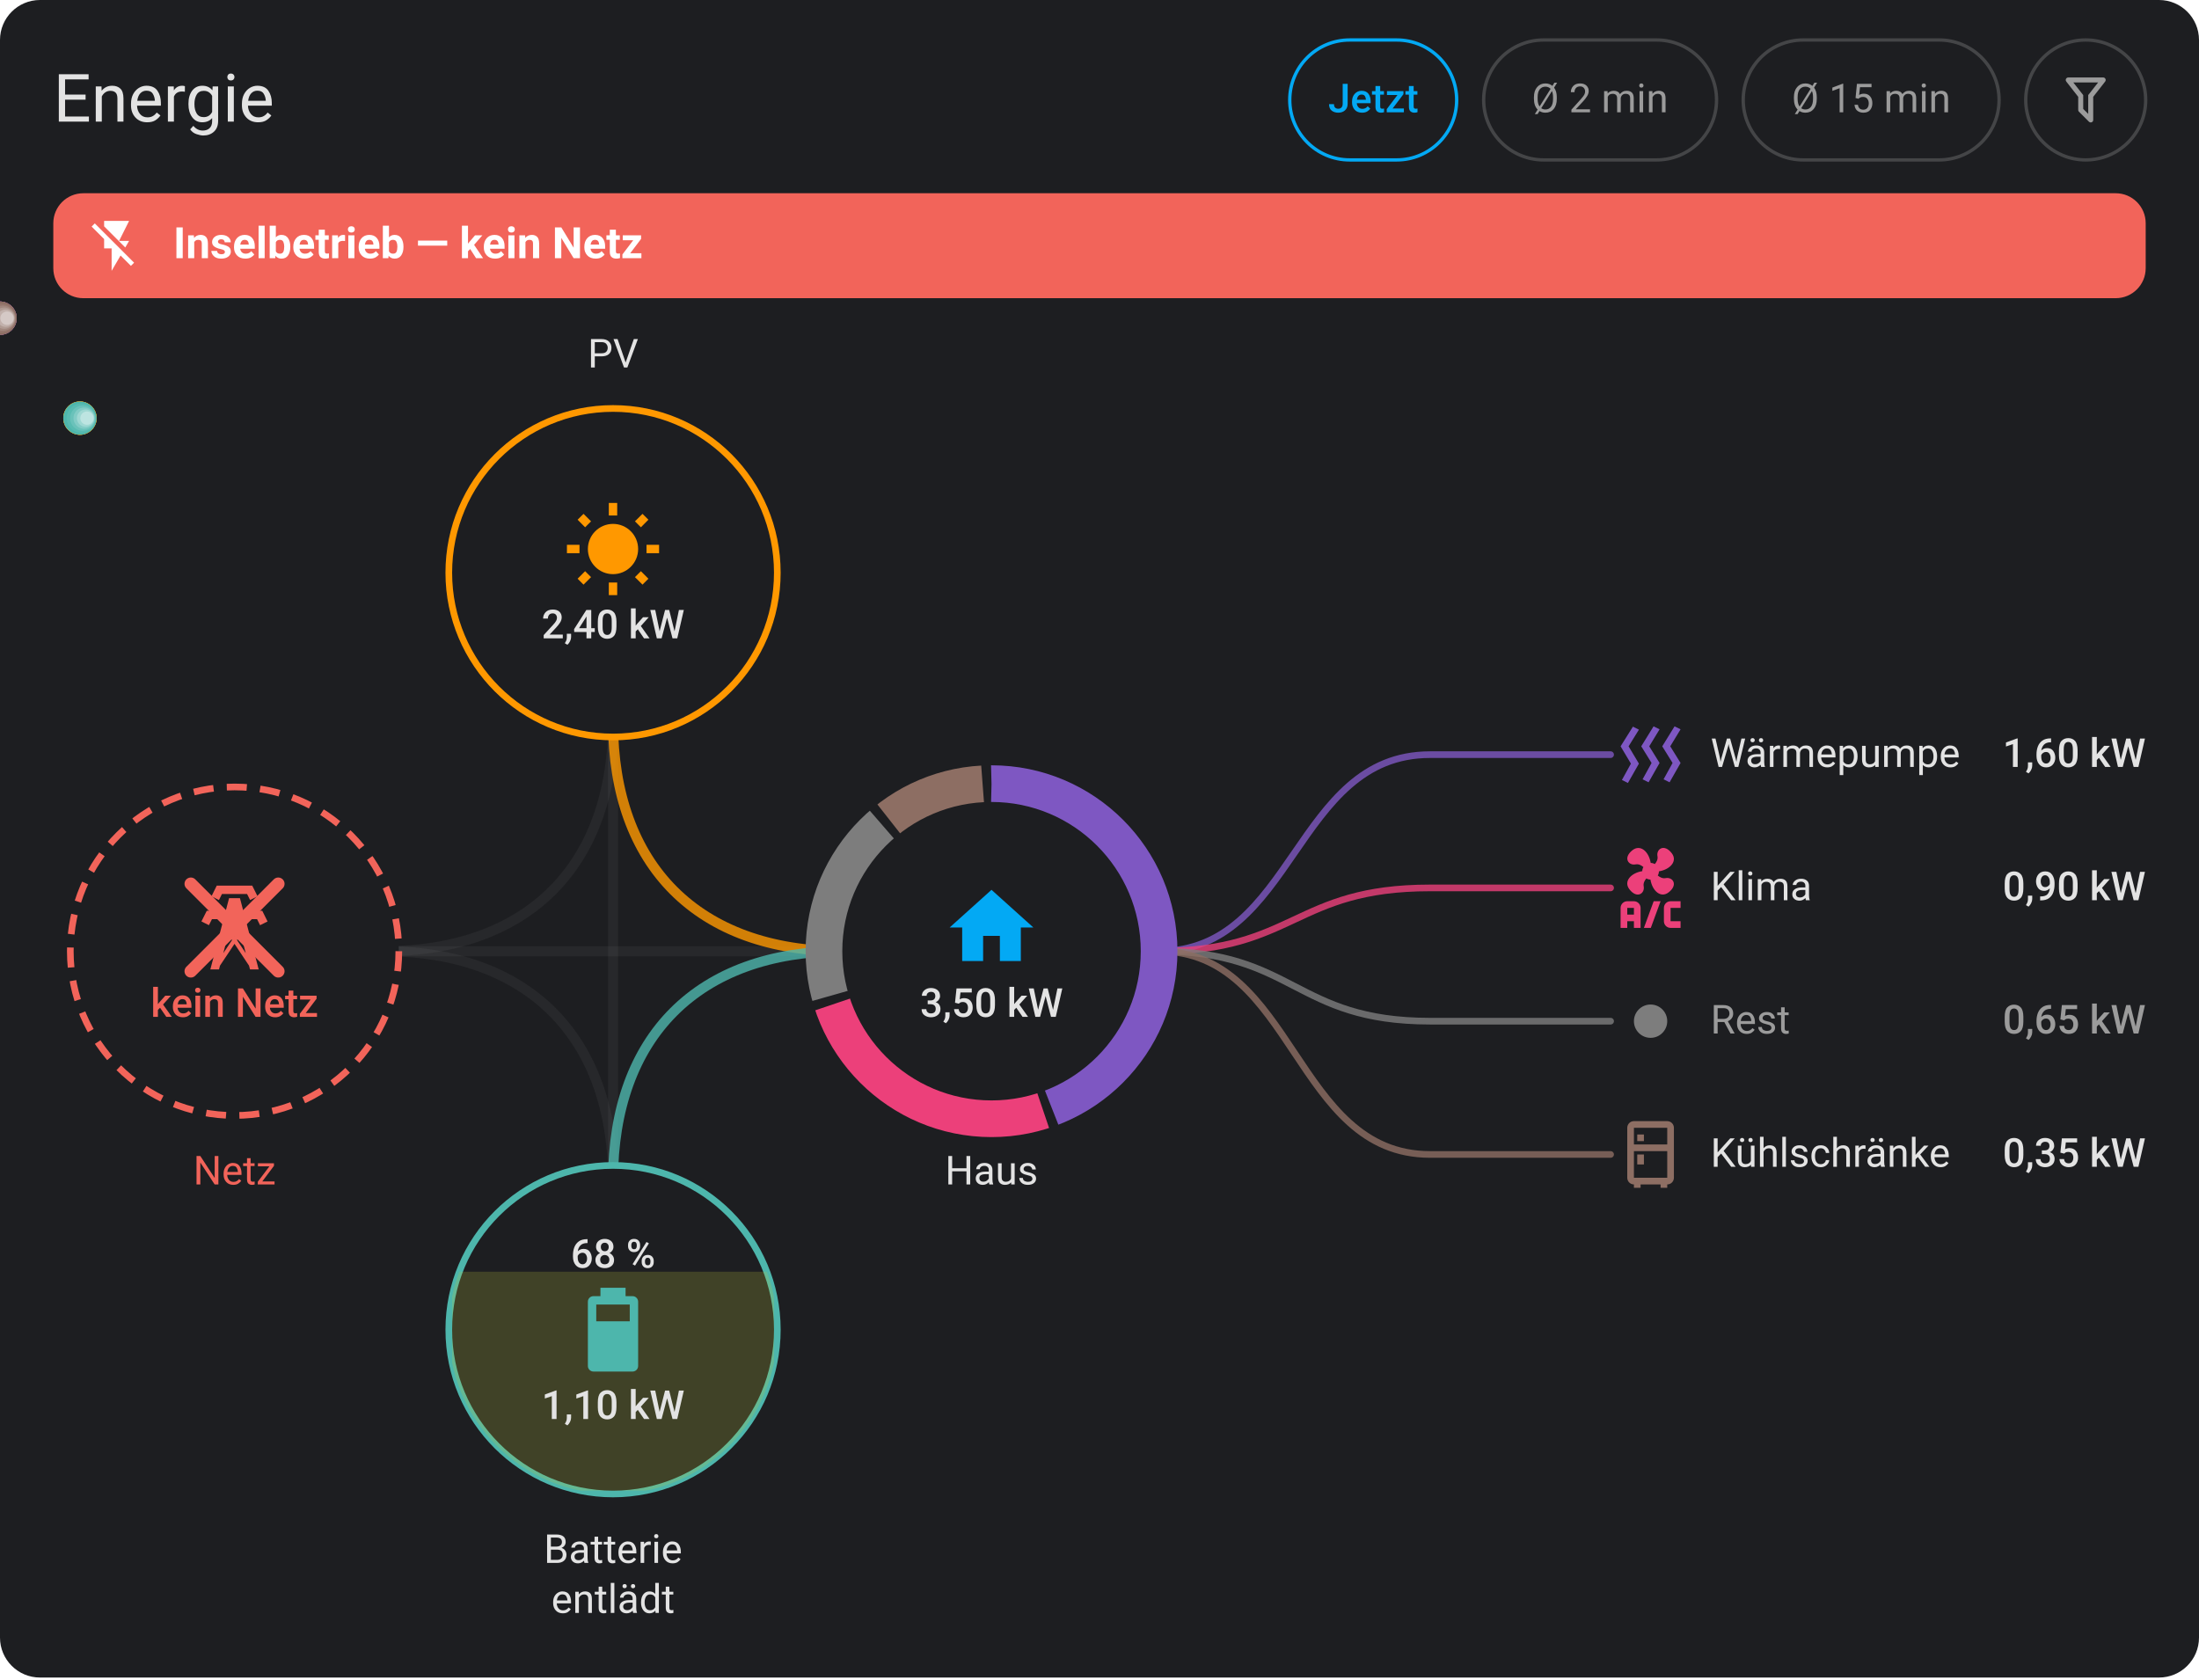
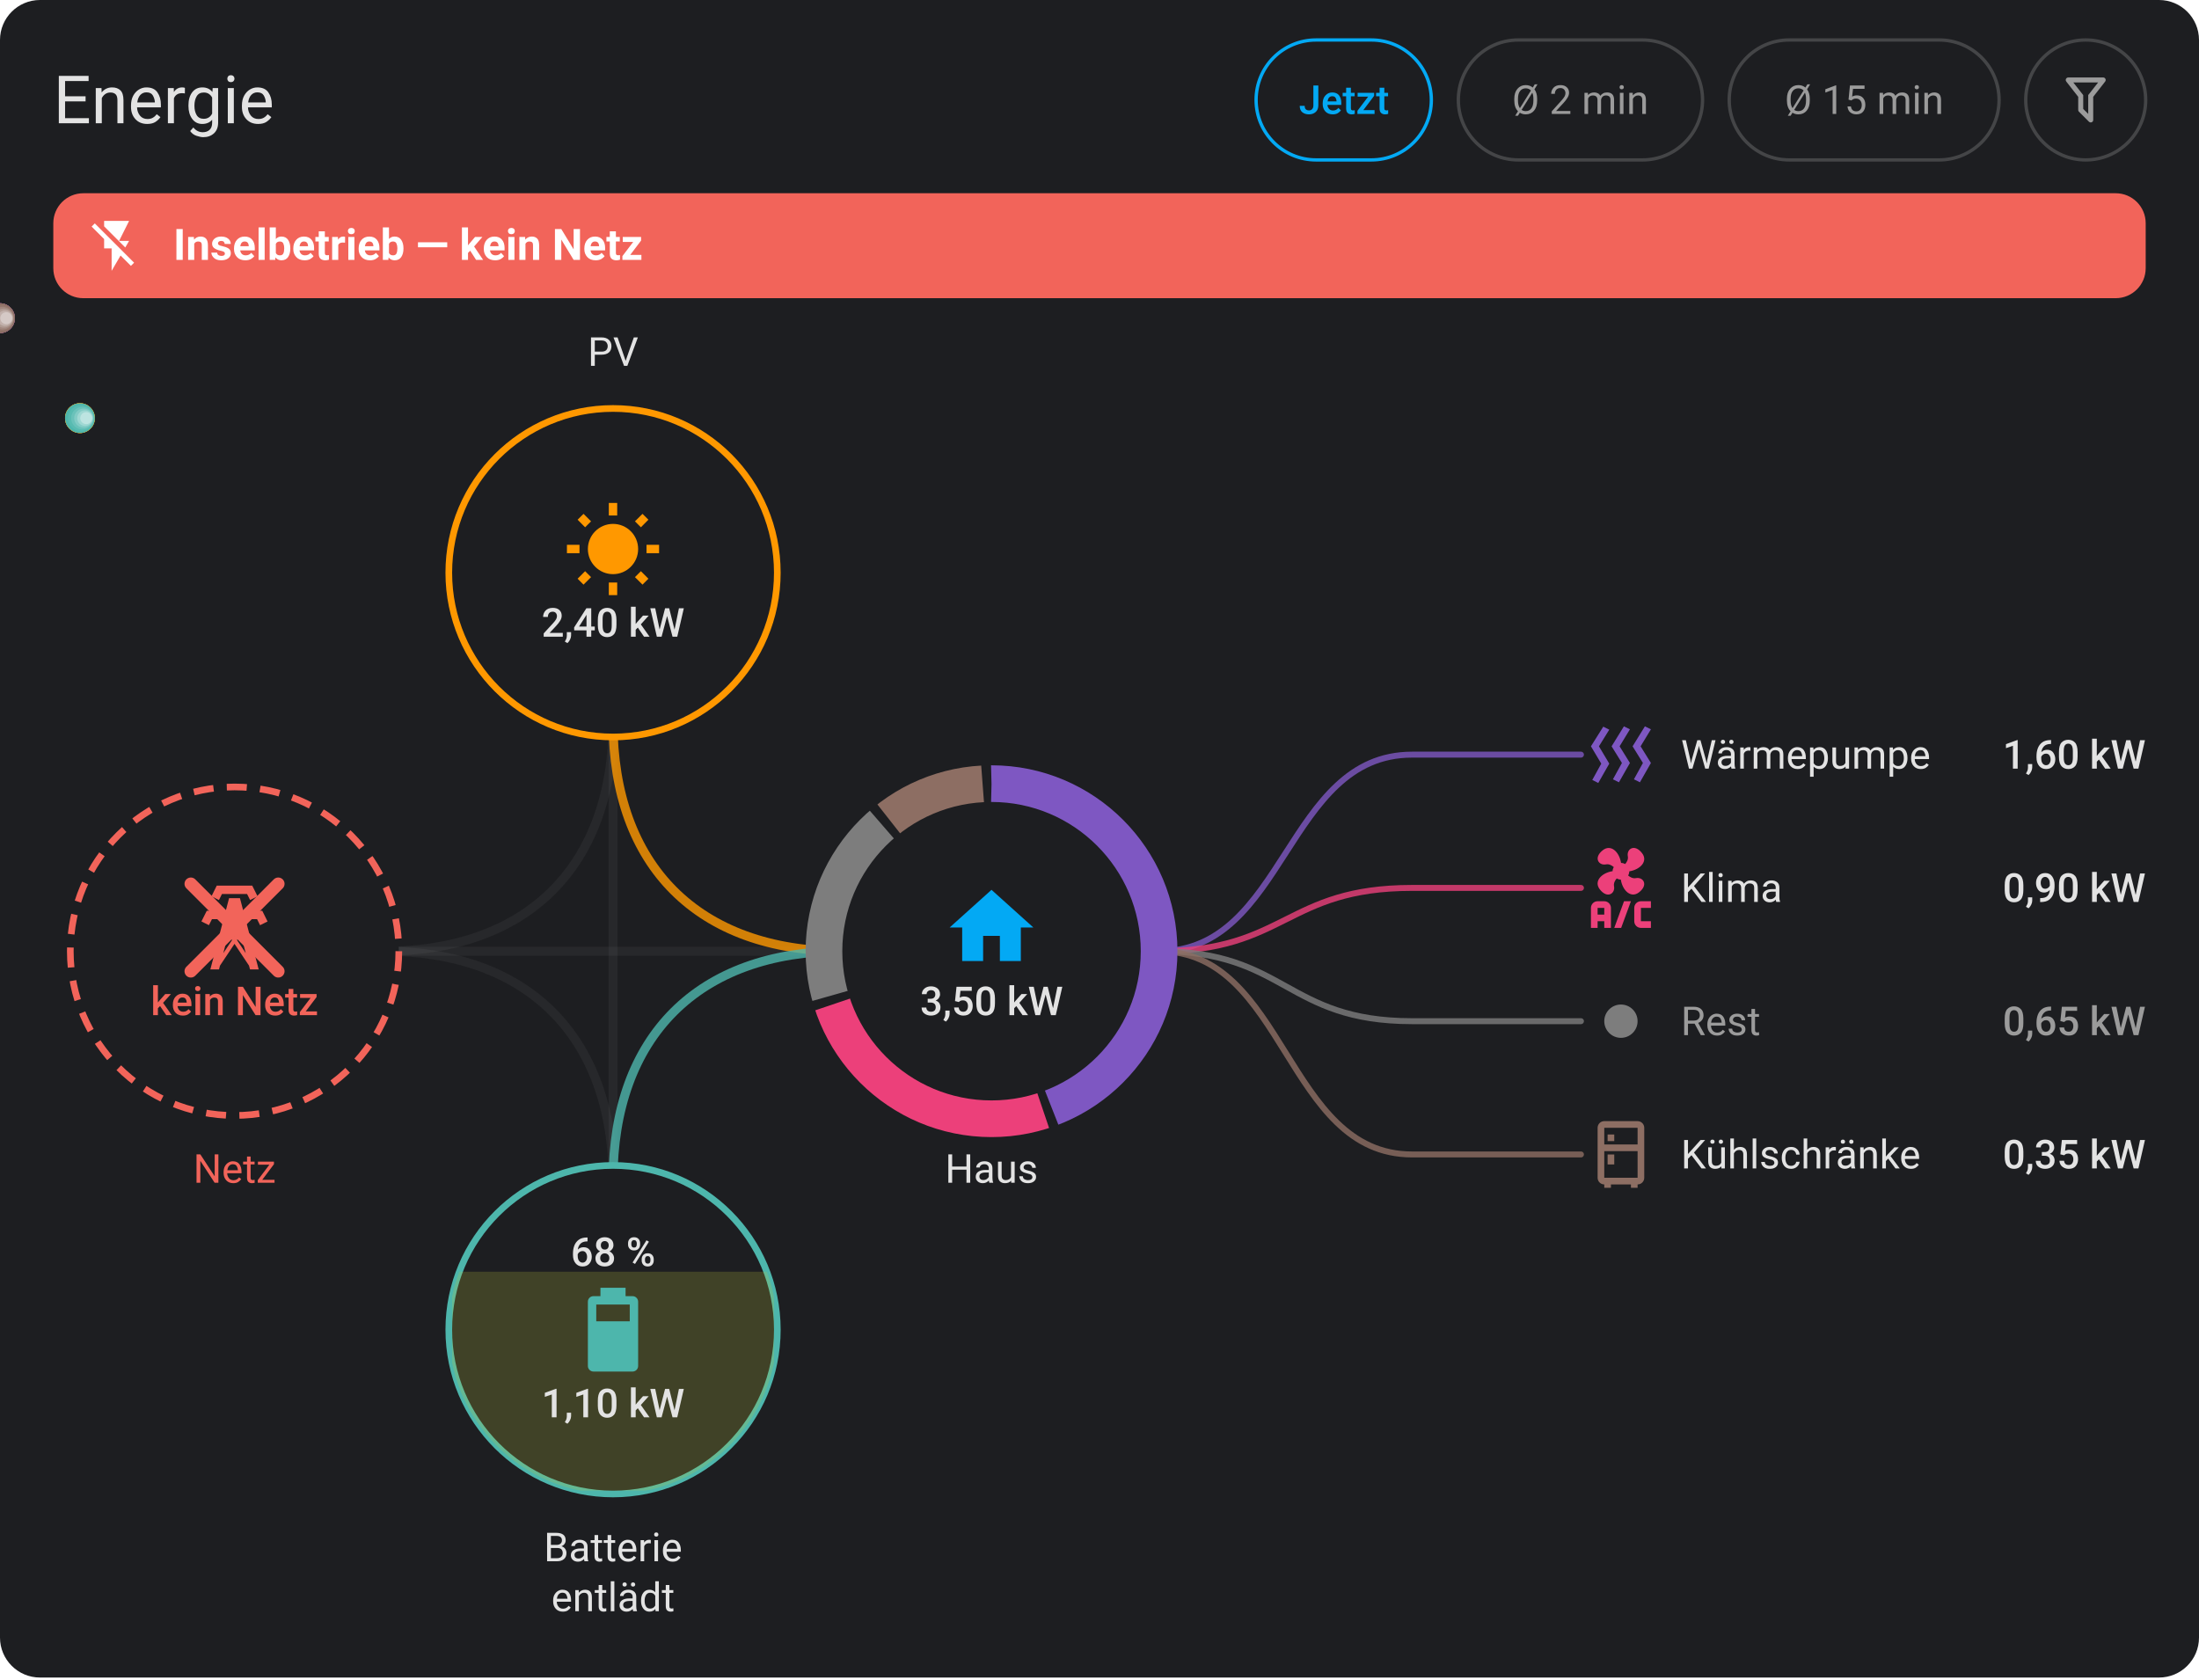
<svg xmlns="http://www.w3.org/2000/svg" xmlns:xlink="http://www.w3.org/1999/xlink" width="660" height="504" viewBox="0 0 660 504" role="img" aria-label="EnerLens Card">
  <rect x="0" y="0" width="660.0" height="503.5" rx="12" fill="rgb(29, 30, 33)" />
  <g transform="translate(24,125.5) scale(0.8)">
-     <path d="M200,114 C200,168 168,200 114,200" fill="none" stroke="rgba(160, 160, 160, 0.3)" stroke-width="3.75px" stroke-linecap="round" opacity="0.25" />
-     <path d="M200,114 L200,286" fill="none" stroke="rgba(160, 160, 160, 0.3)" stroke-width="3.75px" stroke-linecap="round" opacity="0.25" />
-     <path d="M114,200 L286,200" fill="none" stroke="rgba(160, 160, 160, 0.3)" stroke-width="3.75px" stroke-linecap="round" opacity="0.25" />
-     <path d="M114,200 C168,200 200,232 200,286" fill="none" stroke="rgba(160, 160, 160, 0.3)" stroke-width="3.75px" stroke-linecap="round" opacity="0.25" />
-     <path d="M200,114 C200,168 232,200 286,200" fill="none" stroke="rgb(255, 152, 0)" stroke-width="3.75px" stroke-linecap="round" opacity="0.8" />
-     <path d="M200,286 C200,232 232,200 286,200" fill="none" stroke="rgb(77, 182, 172)" stroke-width="3.75px" stroke-linecap="round" opacity="0.8" />
+     <path d="M200,114 C200,168 168,200 114,200" fill="none" stroke="rgba(160, 160, 160, 0.3)" stroke-width="3.353px" stroke-linecap="round" opacity="0.25" />
+     <path d="M200,114 L200,286" fill="none" stroke="rgba(160, 160, 160, 0.3)" stroke-width="3.353px" stroke-linecap="round" opacity="0.25" />
+     <path d="M114,200 L286,200" fill="none" stroke="rgba(160, 160, 160, 0.3)" stroke-width="3.353px" stroke-linecap="round" opacity="0.25" />
+     <path d="M114,200 C168,200 200,232 200,286" fill="none" stroke="rgba(160, 160, 160, 0.3)" stroke-width="3.353px" stroke-linecap="round" opacity="0.25" />
+     <path d="M200,114 C200,168 232,200 286,200" fill="none" stroke="rgb(255, 152, 0)" stroke-width="3.353px" stroke-linecap="round" opacity="0.8" />
+     <path d="M200,286 C200,232 232,200 286,200" fill="none" stroke="rgb(77, 182, 172)" stroke-width="3.353px" stroke-linecap="round" opacity="0.8" />
    <g>
-       <circle cx="0.00" r="6.25" fill="rgb(255, 152, 0)" />
-       <circle cx="0.53" r="5.50" fill="rgb(255, 173, 51)" fill-opacity="0.316" />
-       <circle cx="1.05" r="4.75" fill="rgb(255, 193, 102)" fill-opacity="0.316" />
-       <circle cx="1.57" r="4.00" fill="rgb(255, 214, 153)" fill-opacity="0.316" />
-       <circle cx="2.10" r="3.25" fill="rgb(255, 234, 204)" fill-opacity="0.316" />
-       <circle cx="2.63" r="2.50" fill="rgb(255, 255, 255)" fill-opacity="0.316" />
-       <animateMotion dur="1.10s" repeatCount="indefinite" begin="-0.22s" path="M 200 114 C 200 168 232 200 286 200" rotate="auto" />
+       <circle cx="0.00" r="5.59" fill="rgb(255, 152, 0)" />
+       <circle cx="0.47" r="4.92" fill="rgb(255, 173, 51)" fill-opacity="0.316" />
+       <circle cx="0.94" r="4.25" fill="rgb(255, 193, 102)" fill-opacity="0.316" />
+       <circle cx="1.41" r="3.58" fill="rgb(255, 214, 153)" fill-opacity="0.316" />
+       <circle cx="1.88" r="2.91" fill="rgb(255, 234, 204)" fill-opacity="0.316" />
+       <circle cx="2.35" r="2.24" fill="rgb(255, 255, 255)" fill-opacity="0.316" />
+       <animateMotion dur="1.10s" repeatCount="indefinite" begin="-0.27s" path="M 200 114 C 200 168 232 200 286 200" rotate="auto" />
    </g>
    <g>
-       <circle cx="0.00" r="6.25" fill="rgb(255, 152, 0)" />
-       <circle cx="0.53" r="5.50" fill="rgb(255, 173, 51)" fill-opacity="0.316" />
-       <circle cx="1.05" r="4.75" fill="rgb(255, 193, 102)" fill-opacity="0.316" />
-       <circle cx="1.57" r="4.00" fill="rgb(255, 214, 153)" fill-opacity="0.316" />
-       <circle cx="2.10" r="3.25" fill="rgb(255, 234, 204)" fill-opacity="0.316" />
-       <circle cx="2.63" r="2.50" fill="rgb(255, 255, 255)" fill-opacity="0.316" />
-       <animateMotion dur="1.10s" repeatCount="indefinite" begin="-0.58s" path="M 200 114 C 200 168 232 200 286 200" rotate="auto" />
+       <circle cx="0.00" r="5.59" fill="rgb(255, 152, 0)" />
+       <circle cx="0.47" r="4.92" fill="rgb(255, 173, 51)" fill-opacity="0.316" />
+       <circle cx="0.94" r="4.25" fill="rgb(255, 193, 102)" fill-opacity="0.316" />
+       <circle cx="1.41" r="3.58" fill="rgb(255, 214, 153)" fill-opacity="0.316" />
+       <circle cx="1.88" r="2.91" fill="rgb(255, 234, 204)" fill-opacity="0.316" />
+       <circle cx="2.35" r="2.24" fill="rgb(255, 255, 255)" fill-opacity="0.316" />
+       <animateMotion dur="1.10s" repeatCount="indefinite" begin="-0.63s" path="M 200 114 C 200 168 232 200 286 200" rotate="auto" />
    </g>
    <g>
-       <circle cx="0.00" r="6.25" fill="rgb(255, 152, 0)" />
-       <circle cx="0.53" r="5.50" fill="rgb(255, 173, 51)" fill-opacity="0.316" />
-       <circle cx="1.05" r="4.75" fill="rgb(255, 193, 102)" fill-opacity="0.316" />
-       <circle cx="1.57" r="4.00" fill="rgb(255, 214, 153)" fill-opacity="0.316" />
-       <circle cx="2.10" r="3.25" fill="rgb(255, 234, 204)" fill-opacity="0.316" />
-       <circle cx="2.63" r="2.50" fill="rgb(255, 255, 255)" fill-opacity="0.316" />
-       <animateMotion dur="1.10s" repeatCount="indefinite" begin="-0.95s" path="M 200 114 C 200 168 232 200 286 200" rotate="auto" />
+       <circle cx="0.00" r="5.59" fill="rgb(255, 152, 0)" />
+       <circle cx="0.47" r="4.92" fill="rgb(255, 173, 51)" fill-opacity="0.316" />
+       <circle cx="0.94" r="4.25" fill="rgb(255, 193, 102)" fill-opacity="0.316" />
+       <circle cx="1.41" r="3.58" fill="rgb(255, 214, 153)" fill-opacity="0.316" />
+       <circle cx="1.88" r="2.91" fill="rgb(255, 234, 204)" fill-opacity="0.316" />
+       <circle cx="2.35" r="2.24" fill="rgb(255, 255, 255)" fill-opacity="0.316" />
+       <animateMotion dur="1.10s" repeatCount="indefinite" begin="-1.00s" path="M 200 114 C 200 168 232 200 286 200" rotate="auto" />
    </g>
    <g>
-       <circle cx="0.00" r="6.25" fill="rgb(77, 182, 172)" />
-       <circle cx="0.53" r="5.50" fill="rgb(113, 197, 189)" fill-opacity="0.316" />
-       <circle cx="1.05" r="4.75" fill="rgb(148, 211, 205)" fill-opacity="0.316" />
-       <circle cx="1.57" r="4.00" fill="rgb(184, 226, 222)" fill-opacity="0.316" />
-       <circle cx="2.10" r="3.25" fill="rgb(219, 240, 238)" fill-opacity="0.316" />
-       <circle cx="2.63" r="2.50" fill="rgb(255, 255, 255)" fill-opacity="0.316" />
-       <animateMotion dur="1.89s" repeatCount="indefinite" begin="-0.22s" path="M 200 286 C 200 232 232 200 286 200" rotate="auto" />
+       <circle cx="0.00" r="5.59" fill="rgb(77, 182, 172)" />
+       <circle cx="0.47" r="4.92" fill="rgb(113, 197, 189)" fill-opacity="0.316" />
+       <circle cx="0.94" r="4.25" fill="rgb(148, 211, 205)" fill-opacity="0.316" />
+       <circle cx="1.41" r="3.58" fill="rgb(184, 226, 222)" fill-opacity="0.316" />
+       <circle cx="1.88" r="2.91" fill="rgb(219, 240, 238)" fill-opacity="0.316" />
+       <circle cx="2.35" r="2.24" fill="rgb(255, 255, 255)" fill-opacity="0.316" />
+       <animateMotion dur="1.89s" repeatCount="indefinite" begin="-0.27s" path="M 200 286 C 200 232 232 200 286 200" rotate="auto" />
    </g>
  </g>
  <g transform="translate(0,95.5)">
-     <path id="line-sensor-c1" d="M347.9,190.0 C388.5,190.0 388.5,131.0 429.2,131.0 L483.4,131.0" fill="none" stroke="rgb(126, 87, 194)" stroke-width="2px" stroke-linecap="round" opacity="0.8" />
+     <path id="line-sensor-c1" d="M347.9,190.0 C385.9,190.0 385.9,131.0 423.8,131.0 L474.5,131.0" fill="none" stroke="rgb(126, 87, 194)" stroke-width="1.788px" stroke-linecap="round" opacity="0.8" />
    <g>
-       <circle cx="0.00" r="5.00" fill="rgb(126, 87, 194)" />
-       <circle cx="0.42" r="4.40" fill="rgb(152, 121, 206)" fill-opacity="0.316" />
-       <circle cx="0.84" r="3.80" fill="rgb(178, 154, 218)" fill-opacity="0.316" />
-       <circle cx="1.26" r="3.20" fill="rgb(203, 188, 231)" fill-opacity="0.316" />
-       <circle cx="1.68" r="2.60" fill="rgb(229, 221, 243)" fill-opacity="0.316" />
-       <circle cx="2.10" r="2.00" fill="rgb(255, 255, 255)" fill-opacity="0.316" />
-       <animateMotion dur="1.10s" repeatCount="indefinite" begin="-0.22s" rotate="auto">
+       <circle cx="0.00" r="4.47" fill="rgb(126, 87, 194)" />
+       <circle cx="0.38" r="3.93" fill="rgb(152, 121, 206)" fill-opacity="0.316" />
+       <circle cx="0.75" r="3.40" fill="rgb(178, 154, 218)" fill-opacity="0.316" />
+       <circle cx="1.13" r="2.86" fill="rgb(203, 188, 231)" fill-opacity="0.316" />
+       <circle cx="1.50" r="2.32" fill="rgb(229, 221, 243)" fill-opacity="0.316" />
+       <circle cx="1.88" r="1.79" fill="rgb(255, 255, 255)" fill-opacity="0.316" />
+       <animateMotion dur="1.10s" repeatCount="indefinite" begin="-0.27s" rotate="auto">
        <mpath href="#line-sensor-c1" xlink:href="#line-sensor-c1" />
      </animateMotion>
    </g>
    <g>
-       <circle cx="0.00" r="5.00" fill="rgb(126, 87, 194)" />
-       <circle cx="0.42" r="4.40" fill="rgb(152, 121, 206)" fill-opacity="0.316" />
-       <circle cx="0.84" r="3.80" fill="rgb(178, 154, 218)" fill-opacity="0.316" />
-       <circle cx="1.26" r="3.20" fill="rgb(203, 188, 231)" fill-opacity="0.316" />
-       <circle cx="1.68" r="2.60" fill="rgb(229, 221, 243)" fill-opacity="0.316" />
-       <circle cx="2.10" r="2.00" fill="rgb(255, 255, 255)" fill-opacity="0.316" />
-       <animateMotion dur="1.10s" repeatCount="indefinite" begin="-0.77s" rotate="auto">
+       <circle cx="0.00" r="4.47" fill="rgb(126, 87, 194)" />
+       <circle cx="0.38" r="3.93" fill="rgb(152, 121, 206)" fill-opacity="0.316" />
+       <circle cx="0.75" r="3.40" fill="rgb(178, 154, 218)" fill-opacity="0.316" />
+       <circle cx="1.13" r="2.86" fill="rgb(203, 188, 231)" fill-opacity="0.316" />
+       <circle cx="1.50" r="2.32" fill="rgb(229, 221, 243)" fill-opacity="0.316" />
+       <circle cx="1.88" r="1.79" fill="rgb(255, 255, 255)" fill-opacity="0.316" />
+       <animateMotion dur="1.10s" repeatCount="indefinite" begin="-0.82s" rotate="auto">
        <mpath href="#line-sensor-c1" xlink:href="#line-sensor-c1" />
      </animateMotion>
    </g>
-     <path id="line-sensor-c3" d="M347.9,190.0 C388.5,190.0 388.5,171.0 429.2,171.0 L483.4,171.0" fill="none" stroke="rgb(236, 64, 122)" stroke-width="2px" stroke-linecap="round" opacity="0.8" />
+     <path id="line-sensor-c3" d="M347.9,190.0 C385.9,190.0 385.9,171.0 423.8,171.0 L474.5,171.0" fill="none" stroke="rgb(236, 64, 122)" stroke-width="1.788px" stroke-linecap="round" opacity="0.8" />
    <g>
-       <circle cx="0.00" r="5.00" fill="rgb(236, 64, 122)" />
-       <circle cx="0.42" r="4.40" fill="rgb(240, 102, 149)" fill-opacity="0.316" />
-       <circle cx="0.84" r="3.80" fill="rgb(244, 140, 175)" fill-opacity="0.316" />
-       <circle cx="1.26" r="3.20" fill="rgb(247, 179, 202)" fill-opacity="0.316" />
-       <circle cx="1.68" r="2.60" fill="rgb(251, 217, 228)" fill-opacity="0.316" />
-       <circle cx="2.10" r="2.00" fill="rgb(255, 255, 255)" fill-opacity="0.316" />
-       <animateMotion dur="2.57s" repeatCount="indefinite" begin="-0.22s" rotate="auto">
+       <circle cx="0.00" r="4.47" fill="rgb(236, 64, 122)" />
+       <circle cx="0.38" r="3.93" fill="rgb(240, 102, 149)" fill-opacity="0.316" />
+       <circle cx="0.75" r="3.40" fill="rgb(244, 140, 175)" fill-opacity="0.316" />
+       <circle cx="1.13" r="2.86" fill="rgb(247, 179, 202)" fill-opacity="0.316" />
+       <circle cx="1.50" r="2.32" fill="rgb(251, 217, 228)" fill-opacity="0.316" />
+       <circle cx="1.88" r="1.79" fill="rgb(255, 255, 255)" fill-opacity="0.316" />
+       <animateMotion dur="2.57s" repeatCount="indefinite" begin="-0.27s" rotate="auto">
        <mpath href="#line-sensor-c3" xlink:href="#line-sensor-c3" />
      </animateMotion>
    </g>
-     <path id="line--rest-" d="M347.9,190.0 C388.5,190.0 388.5,211.0 429.2,211.0 L483.4,211.0" fill="none" stroke="rgb(125, 125, 125)" stroke-width="2px" stroke-linecap="round" opacity="0.8" />
+     <path id="line--rest-" d="M347.9,190.0 C385.9,190.0 385.9,211.0 423.8,211.0 L474.5,211.0" fill="none" stroke="rgb(125, 125, 125)" stroke-width="1.788px" stroke-linecap="round" opacity="0.8" />
    <g>
-       <circle cx="0.00" r="5.00" fill="rgb(125, 125, 125)" />
-       <circle cx="0.42" r="4.40" fill="rgb(151, 151, 151)" fill-opacity="0.316" />
-       <circle cx="0.84" r="3.80" fill="rgb(177, 177, 177)" fill-opacity="0.316" />
-       <circle cx="1.26" r="3.20" fill="rgb(203, 203, 203)" fill-opacity="0.316" />
-       <circle cx="1.68" r="2.60" fill="rgb(229, 229, 229)" fill-opacity="0.316" />
-       <circle cx="2.10" r="2.00" fill="rgb(255, 255, 255)" fill-opacity="0.316" />
-       <animateMotion dur="3.42s" repeatCount="indefinite" begin="-0.22s" rotate="auto">
+       <circle cx="0.00" r="4.47" fill="rgb(125, 125, 125)" />
+       <circle cx="0.38" r="3.93" fill="rgb(151, 151, 151)" fill-opacity="0.316" />
+       <circle cx="0.75" r="3.40" fill="rgb(177, 177, 177)" fill-opacity="0.316" />
+       <circle cx="1.13" r="2.86" fill="rgb(203, 203, 203)" fill-opacity="0.316" />
+       <circle cx="1.50" r="2.32" fill="rgb(229, 229, 229)" fill-opacity="0.316" />
+       <circle cx="1.88" r="1.79" fill="rgb(255, 255, 255)" fill-opacity="0.316" />
+       <animateMotion dur="3.42s" repeatCount="indefinite" begin="-0.27s" rotate="auto">
        <mpath href="#line--rest-" xlink:href="#line--rest-" />
      </animateMotion>
    </g>
-     <path id="line-sensor-c4" d="M347.9,190.0 C388.5,190.0 388.5,251.0 429.2,251.0 L483.4,251.0" fill="none" stroke="rgb(141, 110, 99)" stroke-width="2px" stroke-linecap="round" opacity="0.8" />
+     <path id="line-sensor-c4" d="M347.9,190.0 C385.9,190.0 385.9,251.0 423.8,251.0 L474.5,251.0" fill="none" stroke="rgb(141, 110, 99)" stroke-width="1.788px" stroke-linecap="round" opacity="0.8" />
    <g>
-       <circle cx="0.00" r="5.00" fill="rgb(141, 110, 99)" />
-       <circle cx="0.42" r="4.40" fill="rgb(164, 139, 130)" fill-opacity="0.316" />
-       <circle cx="0.84" r="3.80" fill="rgb(187, 168, 161)" fill-opacity="0.316" />
-       <circle cx="1.26" r="3.20" fill="rgb(209, 197, 193)" fill-opacity="0.316" />
-       <circle cx="1.68" r="2.60" fill="rgb(232, 226, 224)" fill-opacity="0.316" />
-       <circle cx="2.10" r="2.00" fill="rgb(255, 255, 255)" fill-opacity="0.316" />
-       <animateMotion dur="4.44s" repeatCount="indefinite" begin="-0.22s" rotate="auto">
+       <circle cx="0.00" r="4.47" fill="rgb(141, 110, 99)" />
+       <circle cx="0.38" r="3.93" fill="rgb(164, 139, 130)" fill-opacity="0.316" />
+       <circle cx="0.75" r="3.40" fill="rgb(187, 168, 161)" fill-opacity="0.316" />
+       <circle cx="1.13" r="2.86" fill="rgb(209, 197, 193)" fill-opacity="0.316" />
+       <circle cx="1.50" r="2.32" fill="rgb(232, 226, 224)" fill-opacity="0.316" />
+       <circle cx="1.88" r="1.79" fill="rgb(255, 255, 255)" fill-opacity="0.316" />
+       <animateMotion dur="4.44s" repeatCount="indefinite" begin="-0.27s" rotate="auto">
        <mpath href="#line-sensor-c4" xlink:href="#line-sensor-c4" />
      </animateMotion>
    </g>
  </g>
  <circle cx="184" cy="171.9" r="49.3" fill="rgb(29, 30, 33)" stroke="rgb(255, 152, 0)" stroke-width="2" />
  <g transform="translate(168.9,149.7) scale(1.2572)">
    <path d="M3.55 19.09L4.96 20.5L6.76 18.71L5.34 17.29M12 6C8.69 6 6 8.69 6 12S8.69 18 12 18 18 15.31 18 12C18 8.68 15.31 6 12 6M20 13H23V11H20M17.24 18.71L19.04 20.5L20.45 19.09L18.66 17.29M20.45 5L19.04 3.6L17.24 5.39L18.66 6.81M13 1H11V4H13M6.76 5.39L4.96 3.6L3.55 5L5.34 6.81L6.76 5.39M1 13H4V11H1M13 20H11V23H13" fill="rgb(255, 152, 0)" />
  </g>
-   <text x="184" y="191.6" text-anchor="middle" font-size="12.0" font-weight="500" fill="rgb(227, 227, 227)" font-family="Roboto, system-ui, sans-serif" textLength="44.2" lengthAdjust="spacingAndGlyphs">2,40 kW</text>
-   <text x="184" y="110.3" text-anchor="middle" font-size="12.0" font-weight="400" fill="rgb(227, 227, 227)" font-family="Roboto, system-ui, sans-serif" textLength="14.4" lengthAdjust="spacingAndGlyphs">PV</text>
+   <text x="184" y="191.1" text-anchor="middle" font-size="12.0" font-weight="500" fill="rgb(227, 227, 227)" font-family="Roboto, system-ui, sans-serif" textLength="49.4" lengthAdjust="spacingAndGlyphs">2,40 kW</text>
+   <text x="184" y="109.8" text-anchor="middle" font-size="12.0" font-weight="400" fill="rgb(227, 227, 227)" font-family="Roboto, system-ui, sans-serif" textLength="15.5" lengthAdjust="spacingAndGlyphs">PV</text>
  <circle cx="70.4" cy="285.5" r="49.3" fill="rgb(29, 30, 33)" stroke="rgb(242, 100, 90)" stroke-width="2" stroke-dasharray="6.0 4.0" />
  <g transform="translate(55.3,263.3) scale(1.2572)">
    <path d="M8.28,5.45L6.5,4.55L7.76,2H16.23L17.5,4.55L15.72,5.44L15,4H9L8.28,5.45M18.62,8H14.09L13.3,5H10.7L9.91,8H5.38L4.1,10.55L5.89,11.44L6.62,10H17.38L18.1,11.45L19.89,10.56L18.62,8M17.77,22H15.7L15.46,21.1L12,15.9L8.53,21.1L8.3,22H6.23L9.12,11H11.19L10.83,12.35L12,14.1L13.16,12.35L12.81,11H14.88L17.77,22M11.4,15L10.5,13.65L9.32,18.13L11.4,15M14.68,18.12L13.5,13.64L12.6,15L14.68,18.12Z" fill="rgb(242, 100, 90)" />
  </g>
  <g transform="translate(52.9,260.9) scale(1.4577)" fill="none" stroke="rgb(242, 100, 90)" stroke-width="2.6" stroke-linecap="round">
    <path d="M3,3 L21,21" />
    <path d="M21,3 L3,21" />
  </g>
-   <text x="70.4" y="305.2" text-anchor="middle" font-size="12.0" font-weight="500" fill="rgb(242, 100, 90)" font-family="Roboto, system-ui, sans-serif" textLength="52.2" lengthAdjust="spacingAndGlyphs">kein Netz</text>
-   <text x="70.4" y="355.5" text-anchor="middle" font-size="12.0" font-weight="400" fill="rgb(242, 100, 90)" font-family="Roboto, system-ui, sans-serif" textLength="25.7" lengthAdjust="spacingAndGlyphs">Netz</text>
+   <text x="70.4" y="304.7" text-anchor="middle" font-size="12.0" font-weight="500" fill="rgb(242, 100, 90)" font-family="Roboto, system-ui, sans-serif" textLength="56.0" lengthAdjust="spacingAndGlyphs">kein Netz</text>
+   <text x="70.4" y="355" text-anchor="middle" font-size="12.0" font-weight="400" fill="rgb(242, 100, 90)" font-family="Roboto, system-ui, sans-serif" textLength="27.4" lengthAdjust="spacingAndGlyphs">Netz</text>
  <circle cx="297.6" cy="285.5" r="49.3" fill="rgb(29, 30, 33)" stroke="rgba(0, 0, 0, 0)" stroke-width="2" />
  <g transform="translate(241.8,229.7) scale(1.1159)">
    <g transform="rotate(-90 50 50)">
      <circle cx="50" cy="50" r="45.07" fill="none" stroke="rgb(125, 125, 125)" stroke-width="9.86" stroke-dasharray="50.80 232.39" stroke-dashoffset="-200.22" stroke-linecap="butt" />
      <circle cx="50" cy="50" r="45.07" fill="none" stroke="rgb(126, 87, 194)" stroke-width="9.86" stroke-dasharray="125.06 158.13" stroke-dashoffset="0.00" stroke-linecap="butt" />
      <circle cx="50" cy="50" r="45.07" fill="none" stroke="rgb(236, 64, 122)" stroke-width="9.86" stroke-dasharray="70.35 212.84" stroke-dashoffset="-127.47" stroke-linecap="butt" />
      <circle cx="50" cy="50" r="45.07" fill="none" stroke="rgb(141, 110, 99)" stroke-width="9.86" stroke-dasharray="27.36 255.83" stroke-dashoffset="-253.43" stroke-linecap="butt" />
    </g>
  </g>
  <g transform="translate(282.5,263.3) scale(1.2572)">
    <path d="M10,20V14H14V20H19V12H22L12,3L2,12H5V20H10Z" fill="rgb(3, 169, 244)" />
  </g>
-   <text x="297.6" y="305.2" text-anchor="middle" font-size="12.0" font-weight="500" fill="rgb(227, 227, 227)" font-family="Roboto, system-ui, sans-serif" textLength="44.2" lengthAdjust="spacingAndGlyphs">3,50 kW</text>
-   <text x="297.6" y="355.5" text-anchor="middle" font-size="12.0" font-weight="400" fill="rgb(227, 227, 227)" font-family="Roboto, system-ui, sans-serif" textLength="28.6" lengthAdjust="spacingAndGlyphs">Haus</text>
+   <text x="297.6" y="304.7" text-anchor="middle" font-size="12.0" font-weight="500" fill="rgb(227, 227, 227)" font-family="Roboto, system-ui, sans-serif" textLength="49.4" lengthAdjust="spacingAndGlyphs">3,50 kW</text>
+   <text x="297.6" y="355" text-anchor="middle" font-size="12.0" font-weight="400" fill="rgb(227, 227, 227)" font-family="Roboto, system-ui, sans-serif" textLength="30.2" lengthAdjust="spacingAndGlyphs">Haus</text>
  <circle cx="184" cy="399.1" r="49.3" fill="rgb(29, 30, 33)" stroke="rgb(77, 182, 172)" stroke-width="2" />
-   <clipPath id="socnmdw8">
+   <clipPath id="soch0jzh">
    <circle cx="184" cy="399.1" r="49.3" />
  </clipPath>
-   <rect clip-path="url(#socnmdw8)" x="135.7" y="381.7" width="96.6" height="65.7" fill="rgb(186, 196, 59)" opacity="0.22" />
+   <rect clip-path="url(#soch0jzh)" x="135.7" y="381.7" width="96.6" height="65.7" fill="rgb(186, 196, 59)" opacity="0.22" />
  <g transform="translate(168.9,384) scale(1.2572)">
    <path d="M16,10H8V6H16M16.67,4H15V2H9V4H7.33A1.33,1.33 0 0,0 6,5.33V20.67C6,21.4 6.6,22 7.33,22H16.67A1.33,1.33 0 0,0 18,20.67V5.33C18,4.6 17.4,4 16.67,4Z" fill="rgb(77, 182, 172)" />
  </g>
-   <text x="184" y="380.5" text-anchor="middle" font-size="12.0" font-weight="500" fill="rgb(227, 227, 227)" font-family="Roboto, system-ui, sans-serif" textLength="26.8" lengthAdjust="spacingAndGlyphs">68 %</text>
-   <text x="184" y="425.9" text-anchor="middle" font-size="12.0" font-weight="500" fill="rgb(227, 227, 227)" font-family="Roboto, system-ui, sans-serif" textLength="44.2" lengthAdjust="spacingAndGlyphs">1,10 kW</text>
-   <text x="184" y="469.1" text-anchor="middle" font-size="12.0" font-weight="400" fill="rgb(227, 227, 227)" font-family="Roboto, system-ui, sans-serif" textLength="44.4" lengthAdjust="spacingAndGlyphs">Batterie</text>
-   <text x="184" y="484.1" text-anchor="middle" font-size="12.0" font-weight="400" fill="rgb(227, 227, 227)" font-family="Roboto, system-ui, sans-serif" textLength="39.7" lengthAdjust="spacingAndGlyphs">entlädt</text>
+   <text x="184" y="380" text-anchor="middle" font-size="12.0" font-weight="500" fill="rgb(227, 227, 227)" font-family="Roboto, system-ui, sans-serif" textLength="30.5" lengthAdjust="spacingAndGlyphs">68 %</text>
+   <text x="184" y="425.4" text-anchor="middle" font-size="12.0" font-weight="500" fill="rgb(227, 227, 227)" font-family="Roboto, system-ui, sans-serif" textLength="49.4" lengthAdjust="spacingAndGlyphs">1,10 kW</text>
+   <text x="184" y="468.6" text-anchor="middle" font-size="12.0" font-weight="400" fill="rgb(227, 227, 227)" font-family="Roboto, system-ui, sans-serif" textLength="48.0" lengthAdjust="spacingAndGlyphs">Batterie</text>
+   <text x="184" y="483.6" text-anchor="middle" font-size="12.0" font-weight="400" fill="rgb(227, 227, 227)" font-family="Roboto, system-ui, sans-serif" textLength="42.7" lengthAdjust="spacingAndGlyphs">entlädt</text>
  <rect x="16" y="58" width="628.0" height="31.5" rx="9.0" fill="rgb(242, 100, 90)" />
  <g transform="translate(26,64.8) scale(0.75)">
    <path d="M17,10H13L17,2H7V4.18L15.46,12.64M3.27,3L2,4.27L7,9.27V13H10V22L13.58,15.86L17.73,20L19,18.73L3.27,3Z" fill="rgb(255, 255, 255)" />
  </g>
-   <text x="52" y="77.5" text-anchor="start" font-size="13.0" font-weight="600" fill="rgb(255, 255, 255)" font-family="Roboto, system-ui, sans-serif" textLength="154.2" lengthAdjust="spacingAndGlyphs">Inselbetrieb — kein Netz</text>
-   <text x="16" y="36.5" text-anchor="start" font-size="20.0" font-weight="400" fill="rgb(227, 227, 227)" font-family="Roboto, system-ui, sans-serif" textLength="68.3" lengthAdjust="spacingAndGlyphs">Energie</text>
-   <rect x="387.1" y="12" width="50.1" height="36.0" rx="18.0" ry="18.0" fill="rgba(0, 0, 0, 0)" stroke="rgb(3, 169, 244)" stroke-width="1" />
-   <text x="412.2" y="33.7" text-anchor="middle" font-size="12.0" font-weight="500" fill="rgb(3, 169, 244)" font-family="Roboto, system-ui, sans-serif" textLength="24.1" lengthAdjust="spacingAndGlyphs">Jetzt</text>
-   <rect x="445.3" y="12" width="69.9" height="36.0" rx="18.0" ry="18.0" fill="rgba(0, 0, 0, 0)" stroke="rgba(160, 160, 160, 0.3)" stroke-width="1" />
-   <text x="480.2" y="33.7" text-anchor="middle" font-size="12.0" font-weight="400" fill="rgb(155, 155, 155)" font-family="Roboto, system-ui, sans-serif" textLength="43.9" lengthAdjust="spacingAndGlyphs">Ø 2 min</text>
-   <rect x="523.2" y="12" width="76.8" height="36.0" rx="18.0" ry="18.0" fill="rgba(0, 0, 0, 0)" stroke="rgba(160, 160, 160, 0.3)" stroke-width="1" />
-   <text x="561.6" y="33.7" text-anchor="middle" font-size="12.0" font-weight="400" fill="rgb(155, 155, 155)" font-family="Roboto, system-ui, sans-serif" textLength="50.8" lengthAdjust="spacingAndGlyphs">Ø 15 min</text>
+   <text x="52" y="78" text-anchor="start" font-size="13.0" font-weight="600" fill="rgb(255, 255, 255)" font-family="Roboto, system-ui, sans-serif" textLength="179.3" lengthAdjust="spacingAndGlyphs">Inselbetrieb — kein Netz</text>
+   <text x="16" y="37" text-anchor="start" font-size="20.0" font-weight="400" fill="rgb(227, 227, 227)" font-family="Roboto, system-ui, sans-serif" textLength="74.4" lengthAdjust="spacingAndGlyphs">Energie</text>
+   <rect x="377" y="12" width="52.6" height="36.0" rx="18.0" ry="18.0" fill="rgba(0, 0, 0, 0)" stroke="rgb(3, 169, 244)" stroke-width="1" />
+   <text x="403.4" y="34.2" text-anchor="middle" font-size="12.0" font-weight="500" fill="rgb(3, 169, 244)" font-family="Roboto, system-ui, sans-serif" textLength="26.6" lengthAdjust="spacingAndGlyphs">Jetzt</text>
+   <rect x="437.7" y="12" width="73.3" height="36.0" rx="18.0" ry="18.0" fill="rgba(0, 0, 0, 0)" stroke="rgba(160, 160, 160, 0.3)" stroke-width="1" />
+   <text x="474.3" y="34.2" text-anchor="middle" font-size="12.0" font-weight="400" fill="rgb(155, 155, 155)" font-family="Roboto, system-ui, sans-serif" textLength="47.3" lengthAdjust="spacingAndGlyphs">Ø 2 min</text>
+   <rect x="519" y="12" width="81.0" height="36.0" rx="18.0" ry="18.0" fill="rgba(0, 0, 0, 0)" stroke="rgba(160, 160, 160, 0.3)" stroke-width="1" />
+   <text x="559.5" y="34.2" text-anchor="middle" font-size="12.0" font-weight="400" fill="rgb(155, 155, 155)" font-family="Roboto, system-ui, sans-serif" textLength="55.0" lengthAdjust="spacingAndGlyphs">Ø 15 min</text>
  <rect x="608" y="12" width="36.0" height="36.0" rx="18.0" ry="18.0" fill="rgba(0, 0, 0, 0)" stroke="rgba(160, 160, 160, 0.3)" stroke-width="1" />
  <g transform="translate(617,21) scale(0.75)">
    <path d="M15,19.88C15.04,20.18 14.94,20.5 14.71,20.71C14.32,21.1 13.69,21.1 13.3,20.71L9.29,16.7C9.06,16.47 8.96,16.16 9,15.87V10.75L4.21,4.62C3.87,4.19 3.95,3.56 4.38,3.22C4.57,3.08 4.78,3 5,3V3H19V3C19.22,3 19.43,3.08 19.62,3.22C20.05,3.56 20.13,4.19 19.79,4.62L15,10.75V19.88M7.04,5L11,10.06V15.58L13,17.58V10.05L16.96,5H7.04Z" fill="rgb(155, 155, 155)" />
  </g>
  <g>
-     <g transform="translate(483.4,214.5) scale(1)">
+     <g transform="translate(474.5,214.5) scale(1)">
      <path d="M8.5 4.5L5.4 9.5L8.5 14.7L5.2 20.5L3.4 19.6L6.1 14.7L3 9.5L6.7 3.6L8.5 4.5M14.7 4.4L11.6 9.5L14.7 14.5L11.4 20.3L9.6 19.4L12.3 14.5L9.2 9.5L12.9 3.5L14.7 4.4M21 4.4L17.9 9.5L21 14.5L17.7 20.3L15.9 19.4L18.6 14.5L15.5 9.5L19.2 3.5L21 4.4" fill="rgb(126, 87, 194)" />
    </g>
-     <text x="513.4" y="230.2" text-anchor="start" font-size="12.0" font-weight="400" fill="rgb(227, 227, 227)" font-family="Roboto, system-ui, sans-serif" textLength="80.4" lengthAdjust="spacingAndGlyphs">Wärmepumpe</text>
-     <text x="644" y="230.2" text-anchor="end" font-size="12.0" font-weight="500" fill="rgb(227, 227, 227)" font-family="Roboto, system-ui, sans-serif" textLength="44.2" lengthAdjust="spacingAndGlyphs">1,60 kW</text>
+     <text x="504.5" y="230.7" text-anchor="start" font-size="12.0" font-weight="400" fill="rgb(227, 227, 227)" font-family="Roboto, system-ui, sans-serif" textLength="84.2" lengthAdjust="spacingAndGlyphs">Wärmepumpe</text>
+     <text x="644" y="230.7" text-anchor="end" font-size="12.0" font-weight="500" fill="rgb(227, 227, 227)" font-family="Roboto, system-ui, sans-serif" textLength="49.4" lengthAdjust="spacingAndGlyphs">1,60 kW</text>
  </g>
  <g>
-     <g transform="translate(483.4,254.5) scale(1)">
+     <g transform="translate(474.5,254.5) scale(1)">
      <path d="M6.59,0.66C8.93,-1.15 11.47,1.06 12.04,4.5C12.47,4.5 12.89,4.62 13.27,4.84C13.79,4.24 14.25,3.42 14.07,2.5C13.65,0.35 16.06,-1.39 18.35,1.58C20.16,3.92 17.95,6.46 14.5,7.03C14.5,7.46 14.39,7.89 14.16,8.27C14.76,8.78 15.58,9.24 16.5,9.06C18.63,8.64 20.38,11.04 17.41,13.34C15.07,15.15 12.53,12.94 11.96,9.5C11.53,9.5 11.11,9.37 10.74,9.15C10.22,9.75 9.75,10.58 9.93,11.5C10.35,13.64 7.94,15.39 5.65,12.42C3.83,10.07 6.05,7.53 9.5,6.97C9.5,6.54 9.63,6.12 9.85,5.74C9.25,5.23 8.43,4.76 7.5,4.94C5.37,5.36 3.62,2.96 6.59,0.66M5,16H7A2,2 0 0,1 9,18V24H7V22H5V24H3V18A2,2 0 0,1 5,16M5,18V20H7V18H5M12.93,16H15L12.07,24H10L12.93,16M18,16H21V18H18V22H21V24H18A2,2 0 0,1 16,22V18A2,2 0 0,1 18,16Z" fill="rgb(236, 64, 122)" />
    </g>
-     <text x="513.4" y="270.2" text-anchor="start" font-size="12.0" font-weight="400" fill="rgb(227, 227, 227)" font-family="Roboto, system-ui, sans-serif" textLength="31.2" lengthAdjust="spacingAndGlyphs">Klima</text>
-     <text x="644" y="270.2" text-anchor="end" font-size="12.0" font-weight="500" fill="rgb(227, 227, 227)" font-family="Roboto, system-ui, sans-serif" textLength="44.2" lengthAdjust="spacingAndGlyphs">0,90 kW</text>
+     <text x="504.5" y="270.7" text-anchor="start" font-size="12.0" font-weight="400" fill="rgb(227, 227, 227)" font-family="Roboto, system-ui, sans-serif" textLength="33.6" lengthAdjust="spacingAndGlyphs">Klima</text>
+     <text x="644" y="270.7" text-anchor="end" font-size="12.0" font-weight="500" fill="rgb(227, 227, 227)" font-family="Roboto, system-ui, sans-serif" textLength="49.4" lengthAdjust="spacingAndGlyphs">0,90 kW</text>
  </g>
  <g>
-     <circle cx="495.4" cy="306.5" r="5" fill="rgb(125, 125, 125)" />
-     <text x="513.4" y="310.2" text-anchor="start" font-size="12.0" font-weight="400" fill="rgb(155, 155, 155)" font-family="Roboto, system-ui, sans-serif" textLength="24.1" lengthAdjust="spacingAndGlyphs">Rest</text>
-     <text x="644" y="310.2" text-anchor="end" font-size="12.0" font-weight="500" fill="rgb(155, 155, 155)" font-family="Roboto, system-ui, sans-serif" textLength="44.2" lengthAdjust="spacingAndGlyphs">0,65 kW</text>
+     <circle cx="486.5" cy="306.5" r="5" fill="rgb(125, 125, 125)" />
+     <text x="504.5" y="310.7" text-anchor="start" font-size="12.0" font-weight="400" fill="rgb(155, 155, 155)" font-family="Roboto, system-ui, sans-serif" textLength="26.1" lengthAdjust="spacingAndGlyphs">Rest</text>
+     <text x="644" y="310.7" text-anchor="end" font-size="12.0" font-weight="500" fill="rgb(155, 155, 155)" font-family="Roboto, system-ui, sans-serif" textLength="49.4" lengthAdjust="spacingAndGlyphs">0,65 kW</text>
  </g>
  <g>
-     <g transform="translate(483.4,334.5) scale(1)">
+     <g transform="translate(474.5,334.5) scale(1)">
      <path d="M9,21V22H7V21A2,2 0 0,1 5,19V4A2,2 0 0,1 7,2H17A2,2 0 0,1 19,4V19A2,2 0 0,1 17,21V22H15V21H9M7,4V9H17V4H7M7,19H17V11H7V19M8,12H10V15H8V12M8,6H10V8H8V6Z" fill="rgb(141, 110, 99)" />
    </g>
-     <text x="513.4" y="350.2" text-anchor="start" font-size="12.0" font-weight="400" fill="rgb(227, 227, 227)" font-family="Roboto, system-ui, sans-serif" textLength="75.9" lengthAdjust="spacingAndGlyphs">Kühlschränke</text>
-     <text x="644" y="350.2" text-anchor="end" font-size="12.0" font-weight="500" fill="rgb(227, 227, 227)" font-family="Roboto, system-ui, sans-serif" textLength="44.2" lengthAdjust="spacingAndGlyphs">0,35 kW</text>
+     <text x="504.5" y="350.7" text-anchor="start" font-size="12.0" font-weight="400" fill="rgb(227, 227, 227)" font-family="Roboto, system-ui, sans-serif" textLength="80.1" lengthAdjust="spacingAndGlyphs">Kühlschränke</text>
+     <text x="644" y="350.7" text-anchor="end" font-size="12.0" font-weight="500" fill="rgb(227, 227, 227)" font-family="Roboto, system-ui, sans-serif" textLength="49.4" lengthAdjust="spacingAndGlyphs">0,35 kW</text>
  </g>
</svg>
